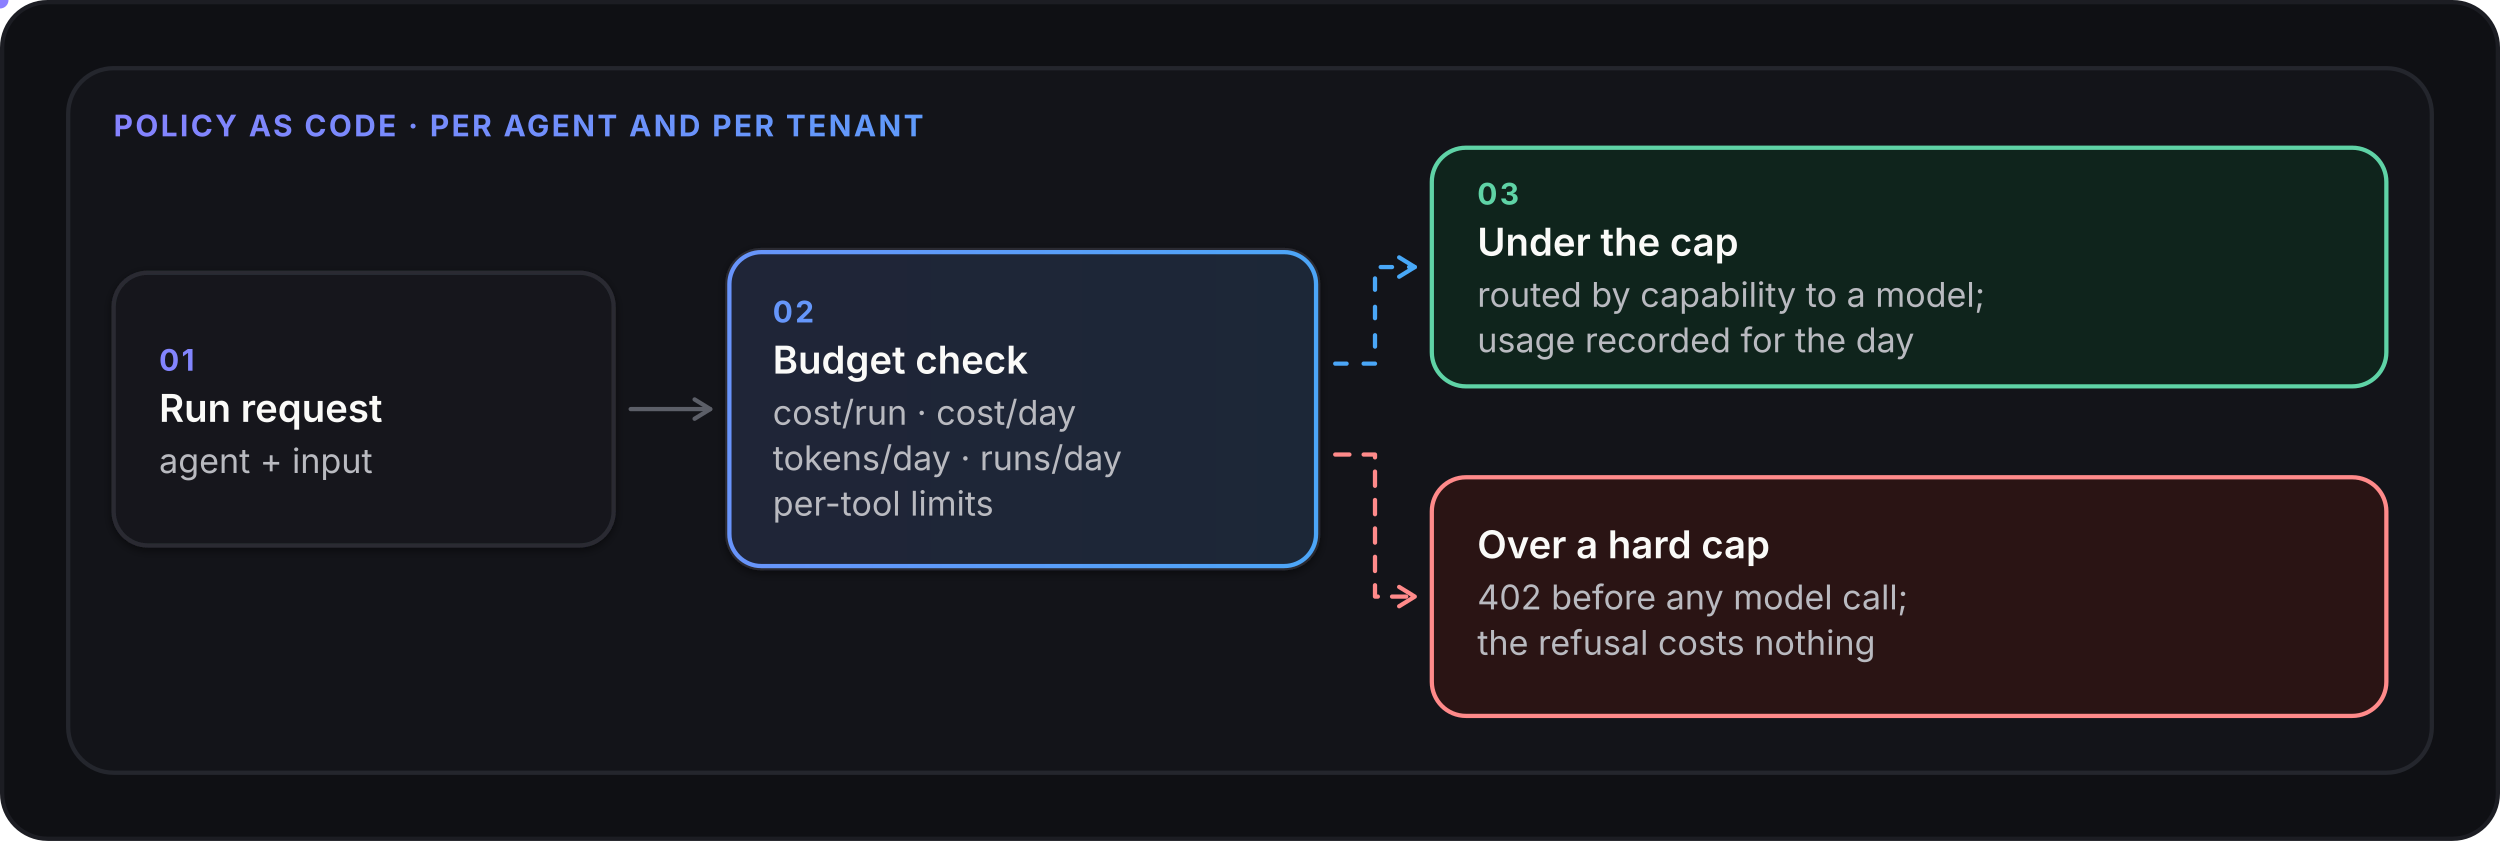
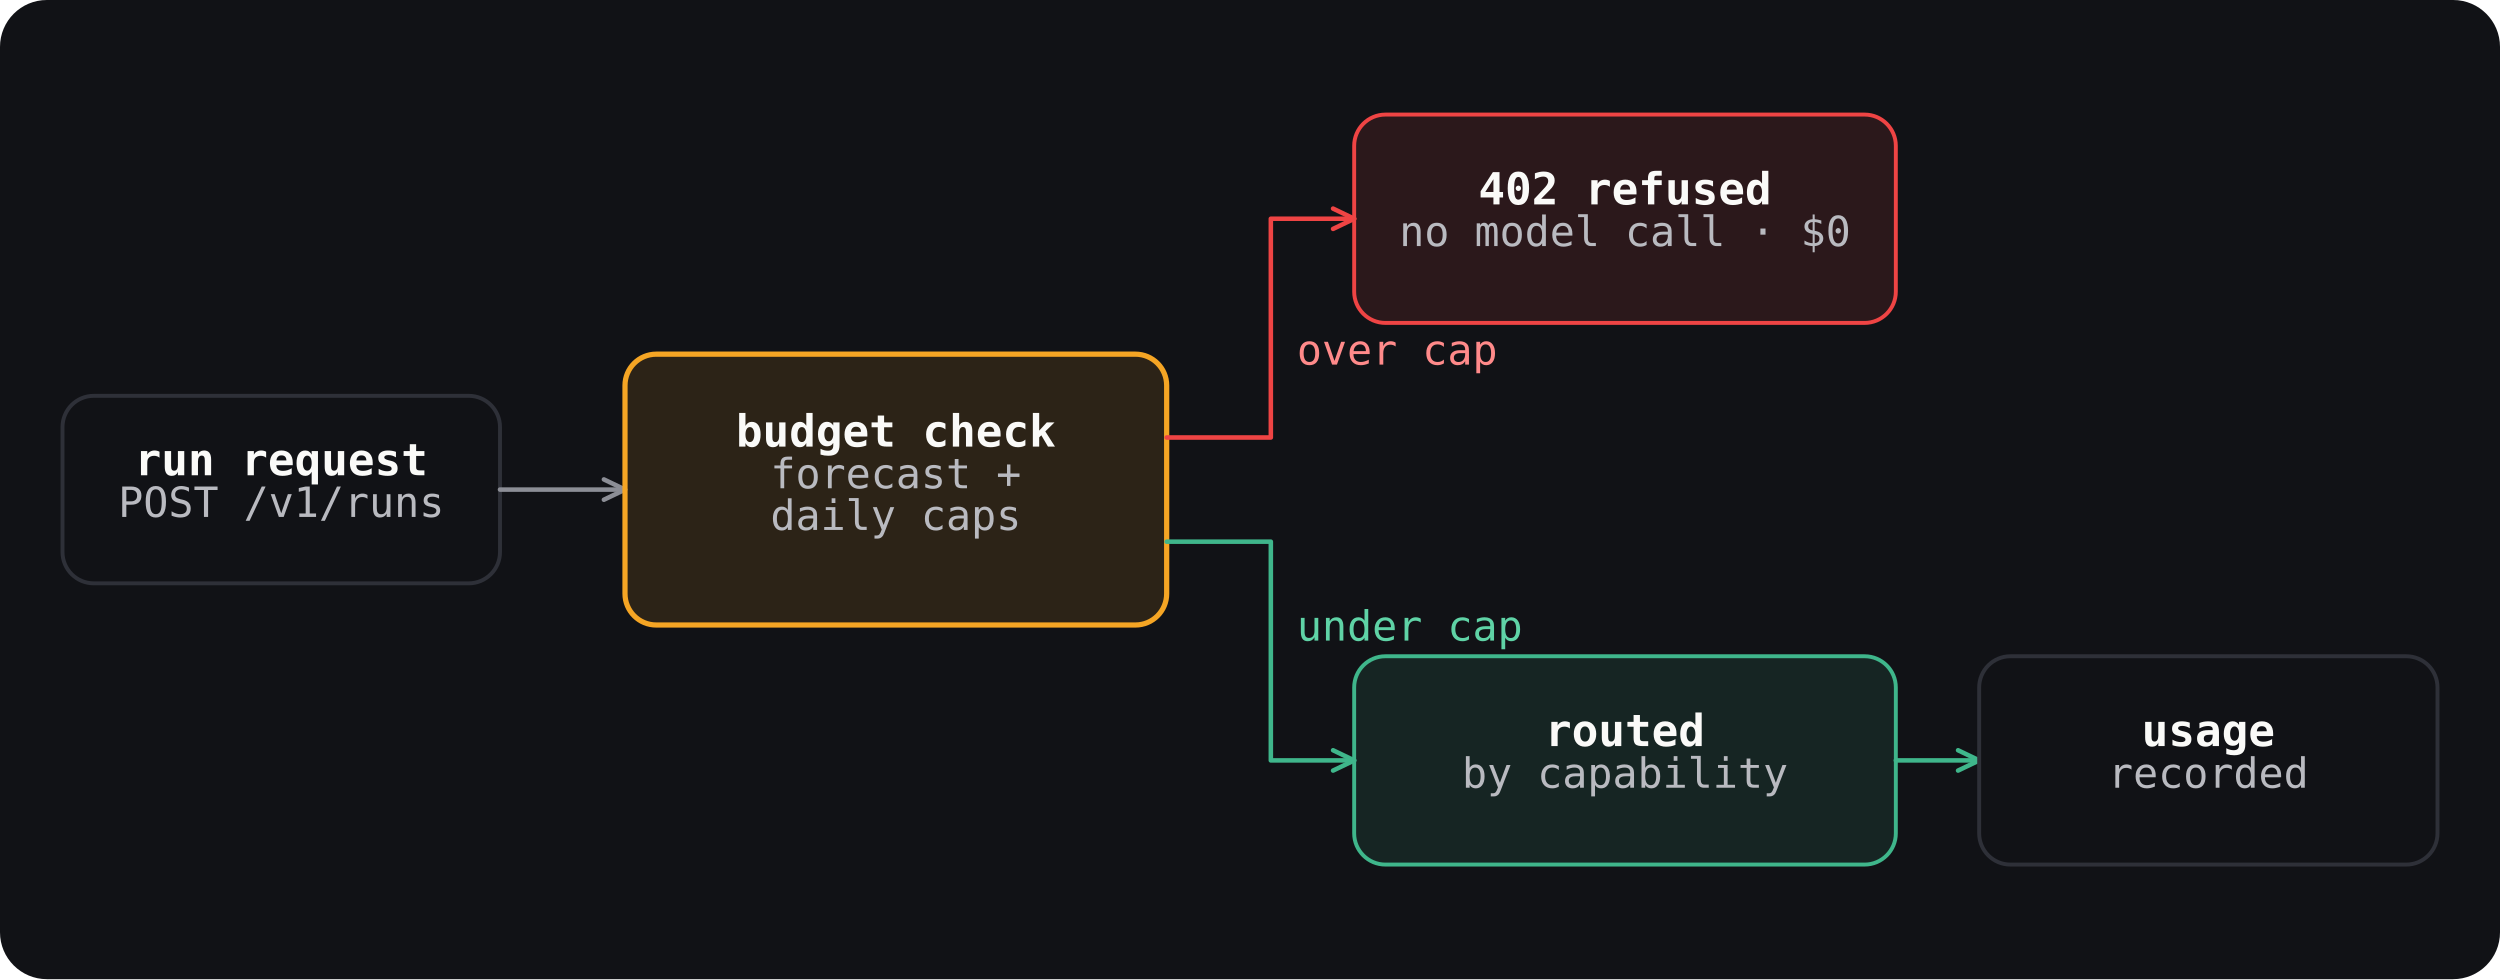
- <svg xmlns="http://www.w3.org/2000/svg" viewBox="0 0 880 296" width="880" height="296" role="img" aria-labelledby="t d">
-   <style>
- .cv{fill:#0f1014;stroke:#1c1d23;stroke-width:1.5}
- .zone{fill:#131419;stroke:#24262d;stroke-width:1.5}
- .card{fill:#17181d;stroke:#2a2c33;stroke-width:1.5}
- .soft{fill:url(#gs)}.ring{fill:none;stroke:url(#ga);stroke-width:1.5}
- .ghost{fill:none;stroke:#5c5f68;stroke-width:1.5;stroke-dasharray:4 4}
- .chip{fill:#17181d;stroke:#2a2c33;stroke-width:1}
- text{font-family:'Inter Tight','Inter',ui-sans-serif,-apple-system,'Segoe UI',sans-serif}
- .t{font-size:13.5px;font-weight:600;fill:#fafaf8}
- .s{font-size:12px;fill:#b9bac0}
- .m{font:11.5px 'JetBrains Mono',ui-monospace,'SF Mono',Menlo,Consolas,monospace;fill:#b9bac0}
- .xs{font-size:11px;font-weight:500;fill:#8c8e96}
- .k{font-size:10.5px;font-weight:650;letter-spacing:.08em;fill:#8c8e96}
- .ka{fill:url(#ga)}
- .ln,.la{fill:none;stroke-width:1.5;stroke-linecap:round;stroke-linejoin:round}
- .ln{stroke:#5c5f68}.la{stroke:url(#ga)}
- .dash{stroke-dasharray:5 5}
- .pkt{fill:url(#ga)}
- .flow{stroke-dasharray:4 6;animation:flow 1.1s linear infinite}
- @keyframes flow{to{stroke-dashoffset:-20}}
- @media (prefers-reduced-motion:reduce){.flow{animation:none;stroke-dasharray:none}.pkt{display:none}}
- </style>
-   <defs>
-     <linearGradient id="ga" gradientUnits="userSpaceOnUse" x1="0" y1="0" x2="880" y2="0">
-       <stop offset="0" stop-color="#8b7fff" />
-       <stop offset="1" stop-color="#14c8f0" />
-     </linearGradient>
-     <linearGradient id="gs" gradientUnits="userSpaceOnUse" x1="0" y1="0" x2="880" y2="0">
-       <stop offset="0" stop-color="#8b7fff" stop-opacity="0.12" />
-       <stop offset="1" stop-color="#14c8f0" stop-opacity="0.12" />
-     </linearGradient>
-     <filter id="sh" x="-10%" y="-10%" width="120%" height="140%">
-       <feDropShadow dx="0" dy="1" stdDeviation="1.6" flood-color="#000000" flood-opacity="0.5" />
-     </filter>
-   </defs>
-   <rect class="cv" x=".75" y=".75" width="878.5" height="294.5" rx="16" />
-   <rect class="zone" x="24" y="24" width="832" height="248" rx="16" />
-   <text class="k ka" x="40" y="48">POLICY AS CODE · PER AGENT AND PER TENANT</text>
-   <rect class="card" x="40" y="96" width="176" height="96" rx="12" filter="url(#sh)" />
-   <text class="k ka" x="56" y="130.5">01</text>
-   <text class="t" x="56" y="148.5">Run request</text>
-   <text class="s" x="56" y="166.5">agent + input</text>
-   <rect class="card" x="256" y="88" width="208" height="112" rx="12" filter="url(#sh)" />
-   <rect class="soft" x="256" y="88" width="208" height="112" rx="12" />
-   <rect class="ring" x="256.75" y="88.75" width="206.5" height="110.5" rx="11.25" />
-   <text class="k ka" x="272" y="113.5">02</text>
-   <text class="t" x="272" y="131.5">Budget check</text>
-   <text class="s" x="272" y="149.5">cost/run · cost/day</text>
-   <text class="s" x="272" y="165.5">tokens/day · runs/day</text>
-   <text class="s" x="272" y="181.5">per-tool limits</text>
-   <rect x="504" y="52" width="336" height="84" rx="12" fill="#0f241c" stroke="#5fd3a6" stroke-width="1.5" />
-   <text class="k" x="520" y="72" style="fill:#5fd3a6">03</text>
-   <text class="t" x="520" y="90">Under the cap</text>
-   <text class="s" x="520" y="108">routed by capability to a model;</text>
-   <text class="s" x="520" y="124">usage recorded for the day</text>
-   <rect x="504" y="168" width="336" height="84" rx="12" fill="#2a1414" stroke="#ff8a8a" stroke-width="1.5" />
-   <text class="t" x="520" y="196.5">Over a hard cap</text>
-   <text class="s" x="520" y="214.5">402 before any model call;</text>
-   <text class="s" x="520" y="230.5">the refusal costs nothing</text>
-   <path class="ln" d="M222 144L250 144" />
-   <path class="ln" d="M244.5 147.4L250 144L244.5 140.6" />
-   <path class="la flow" d="M470 128L484 128L484 94L498 94" />
-   <path class="la" d="M492.5 97.4L498 94L492.5 90.6" />
-   <circle class="pkt" r="3">
-     <animateMotion dur="2.6s" repeatCount="indefinite" path="M470 128L484 128L484 94L498 94" />
-   </circle>
-   <path class="ln dash" style="stroke:#ff8a8a" d="M470 160L484 160L484 210L498 210" />
-   <path class="ln" style="stroke:#ff8a8a" d="M492.5 213.4L498 210L492.5 206.6" />
+ <svg xmlns="http://www.w3.org/2000/svg" viewBox="0 0 960 376" width="960" height="376" role="img" aria-labelledby="t d">
+   <rect width="960" height="376" rx="18" fill="#111216" />
+   <rect x="24" y="152" width="168" height="72" rx="12" fill="#111216" stroke="#2e3038" stroke-width="1.5" />
+   <text x="108" y="182.5" font-family="'JetBrains Mono', ui-monospace, SFMono-Regular, Menlo, Consolas, monospace" font-size="17" font-weight="600" fill="#fafaf8" text-anchor="middle">run request</text>
+   <text x="108" y="198.5" font-family="'JetBrains Mono', ui-monospace, SFMono-Regular, Menlo, Consolas, monospace" font-size="16" font-weight="400" fill="#b9bac0" text-anchor="middle">POST /v1/runs</text>
+   <path d="M192 188 L240 188" fill="none" stroke="#8c8e96" stroke-width="1.75" stroke-linecap="round" stroke-linejoin="round" />
+   <path d="M231.9 191.9 L240 188 L231.9 184.1" fill="none" stroke="#8c8e96" stroke-width="1.75" stroke-linecap="round" stroke-linejoin="round" />
+   <rect x="240" y="136" width="208" height="104" rx="12" fill="#f5a524" fill-opacity="0.12" stroke="#f5a524" stroke-width="2" />
+   <text x="344" y="171.5" font-family="'JetBrains Mono', ui-monospace, SFMono-Regular, Menlo, Consolas, monospace" font-size="17" font-weight="600" fill="#fafaf8" text-anchor="middle">budget check</text>
+   <text x="344" y="187.5" font-family="'JetBrains Mono', ui-monospace, SFMono-Regular, Menlo, Consolas, monospace" font-size="16" font-weight="400" fill="#b9bac0" text-anchor="middle">forecast +</text>
+   <text x="344" y="203.5" font-family="'JetBrains Mono', ui-monospace, SFMono-Regular, Menlo, Consolas, monospace" font-size="16" font-weight="400" fill="#b9bac0" text-anchor="middle">daily caps</text>
+   <path d="M448 168 L488 168 L488 84 L520 84" fill="none" stroke="#ef4444" stroke-width="1.75" stroke-linecap="round" stroke-linejoin="round" />
+   <path d="M511.9 87.9 L520 84 L511.9 80.1" fill="none" stroke="#ef4444" stroke-width="1.75" stroke-linecap="round" stroke-linejoin="round" />
+   <rect x="520" y="44" width="208" height="80" rx="12" fill="#ef4444" fill-opacity="0.12" stroke="#ef4444" stroke-width="1.5" />
+   <text x="624" y="78.5" font-family="'JetBrains Mono', ui-monospace, SFMono-Regular, Menlo, Consolas, monospace" font-size="17" font-weight="600" fill="#fafaf8" text-anchor="middle">402 refused</text>
+   <text x="624" y="94.5" font-family="'JetBrains Mono', ui-monospace, SFMono-Regular, Menlo, Consolas, monospace" font-size="16" font-weight="400" fill="#b9bac0" text-anchor="middle">no model call · $0</text>
+   <path d="M448 208 L488 208 L488 292 L520 292" fill="none" stroke="#3fb68b" stroke-width="1.75" stroke-linecap="round" stroke-linejoin="round" />
+   <path d="M511.9 295.9 L520 292 L511.9 288.1" fill="none" stroke="#3fb68b" stroke-width="1.75" stroke-linecap="round" stroke-linejoin="round" />
+   <rect x="520" y="252" width="208" height="80" rx="12" fill="#3fb68b" fill-opacity="0.12" stroke="#3fb68b" stroke-width="1.5" />
+   <text x="624" y="286.5" font-family="'JetBrains Mono', ui-monospace, SFMono-Regular, Menlo, Consolas, monospace" font-size="17" font-weight="600" fill="#fafaf8" text-anchor="middle">routed</text>
+   <text x="624" y="302.5" font-family="'JetBrains Mono', ui-monospace, SFMono-Regular, Menlo, Consolas, monospace" font-size="16" font-weight="400" fill="#b9bac0" text-anchor="middle">by capability</text>
+   <path d="M728 292 L760 292" fill="none" stroke="#3fb68b" stroke-width="1.75" stroke-linecap="round" stroke-linejoin="round" />
+   <path d="M751.9 295.9 L760 292 L751.9 288.1" fill="none" stroke="#3fb68b" stroke-width="1.75" stroke-linecap="round" stroke-linejoin="round" />
+   <rect x="760" y="252" width="176" height="80" rx="12" fill="#111216" stroke="#2e3038" stroke-width="1.5" />
+   <text x="848" y="286.5" font-family="'JetBrains Mono', ui-monospace, SFMono-Regular, Menlo, Consolas, monospace" font-size="17" font-weight="600" fill="#fafaf8" text-anchor="middle">usage</text>
+   <text x="848" y="302.5" font-family="'JetBrains Mono', ui-monospace, SFMono-Regular, Menlo, Consolas, monospace" font-size="16" font-weight="400" fill="#b9bac0" text-anchor="middle">recorded</text>
+   <text x="498" y="140" font-family="'JetBrains Mono', ui-monospace, SFMono-Regular, Menlo, Consolas, monospace" font-size="16" font-weight="400" fill="#ff8a8a" text-anchor="start">over cap</text>
+   <text x="498" y="246" font-family="'JetBrains Mono', ui-monospace, SFMono-Regular, Menlo, Consolas, monospace" font-size="16" font-weight="400" fill="#5fd3a6" text-anchor="start">under cap</text>
</svg>
